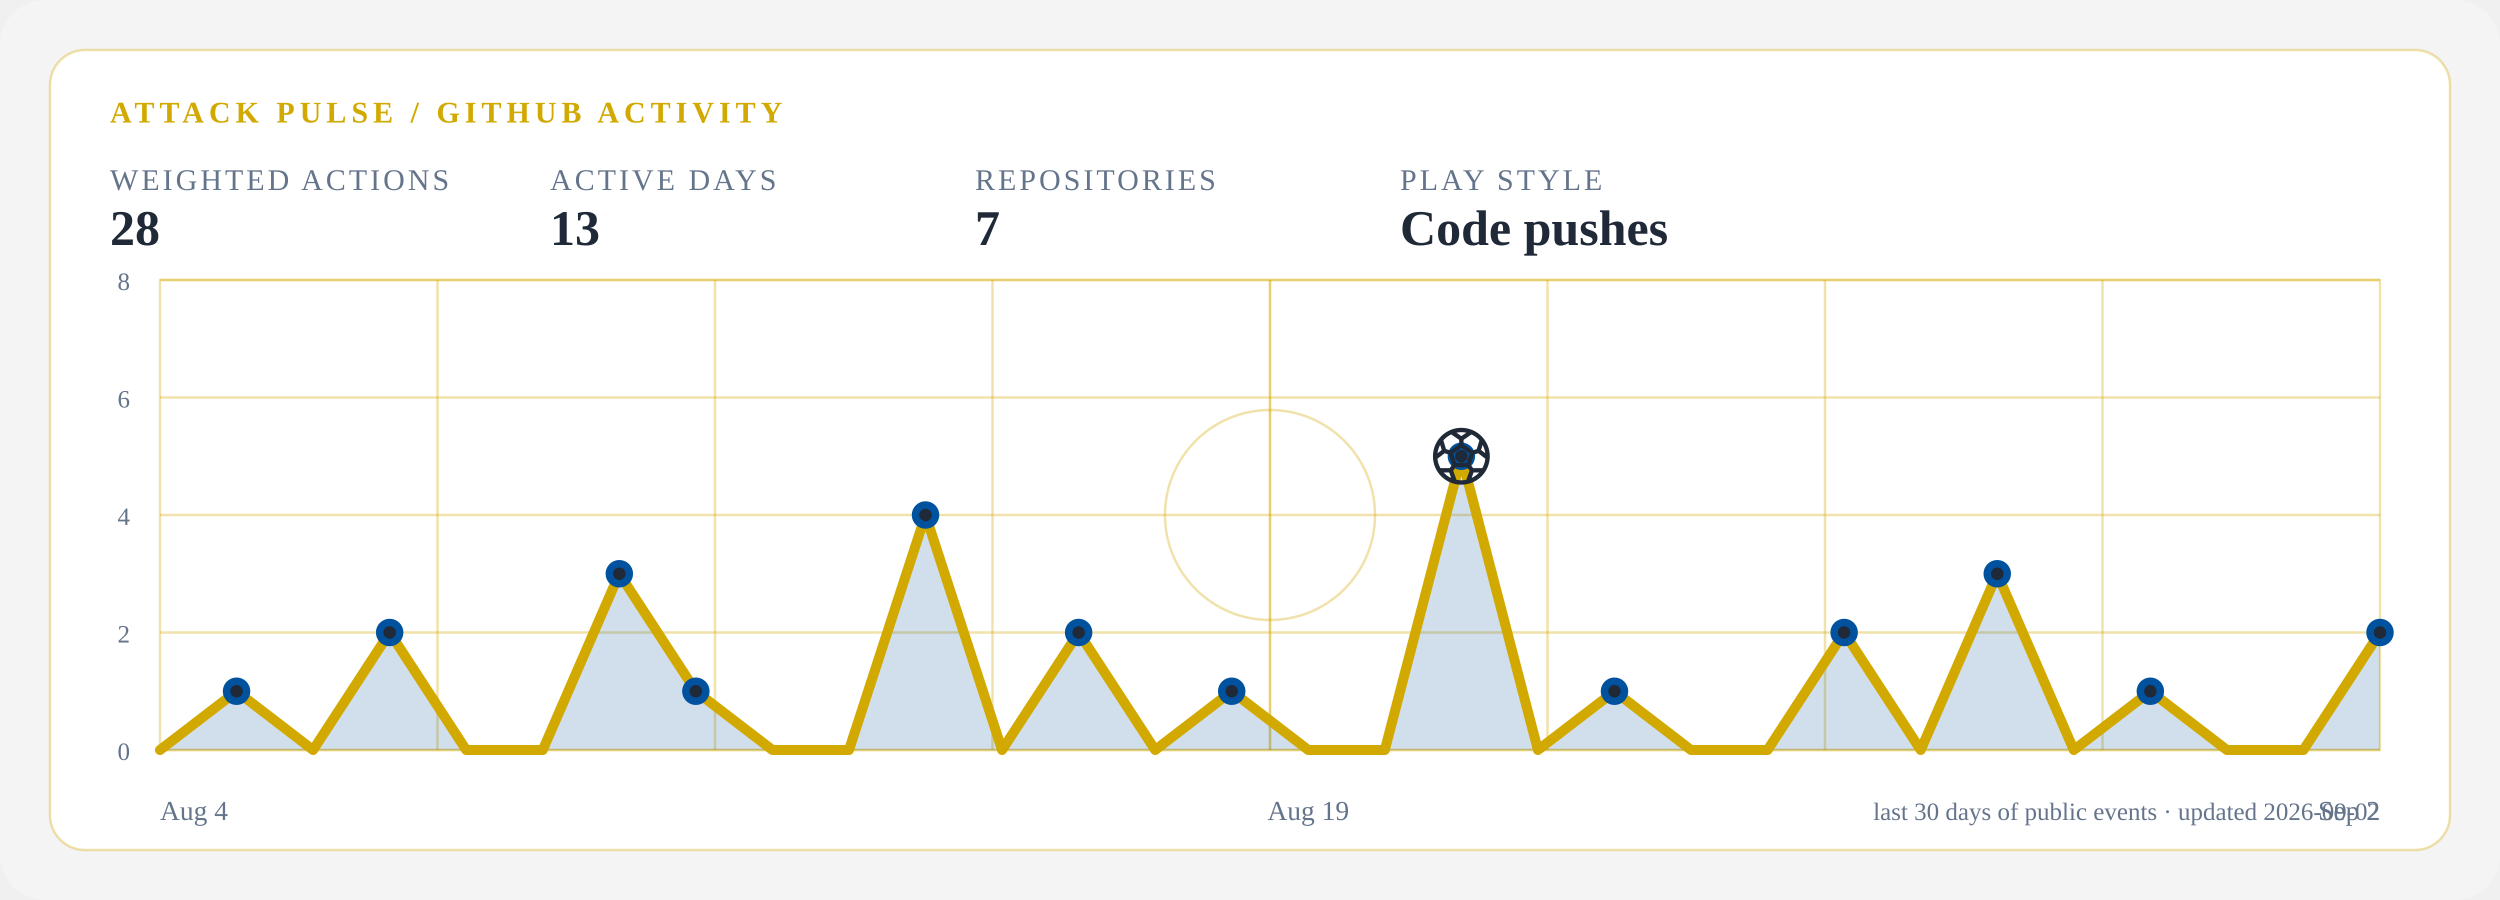
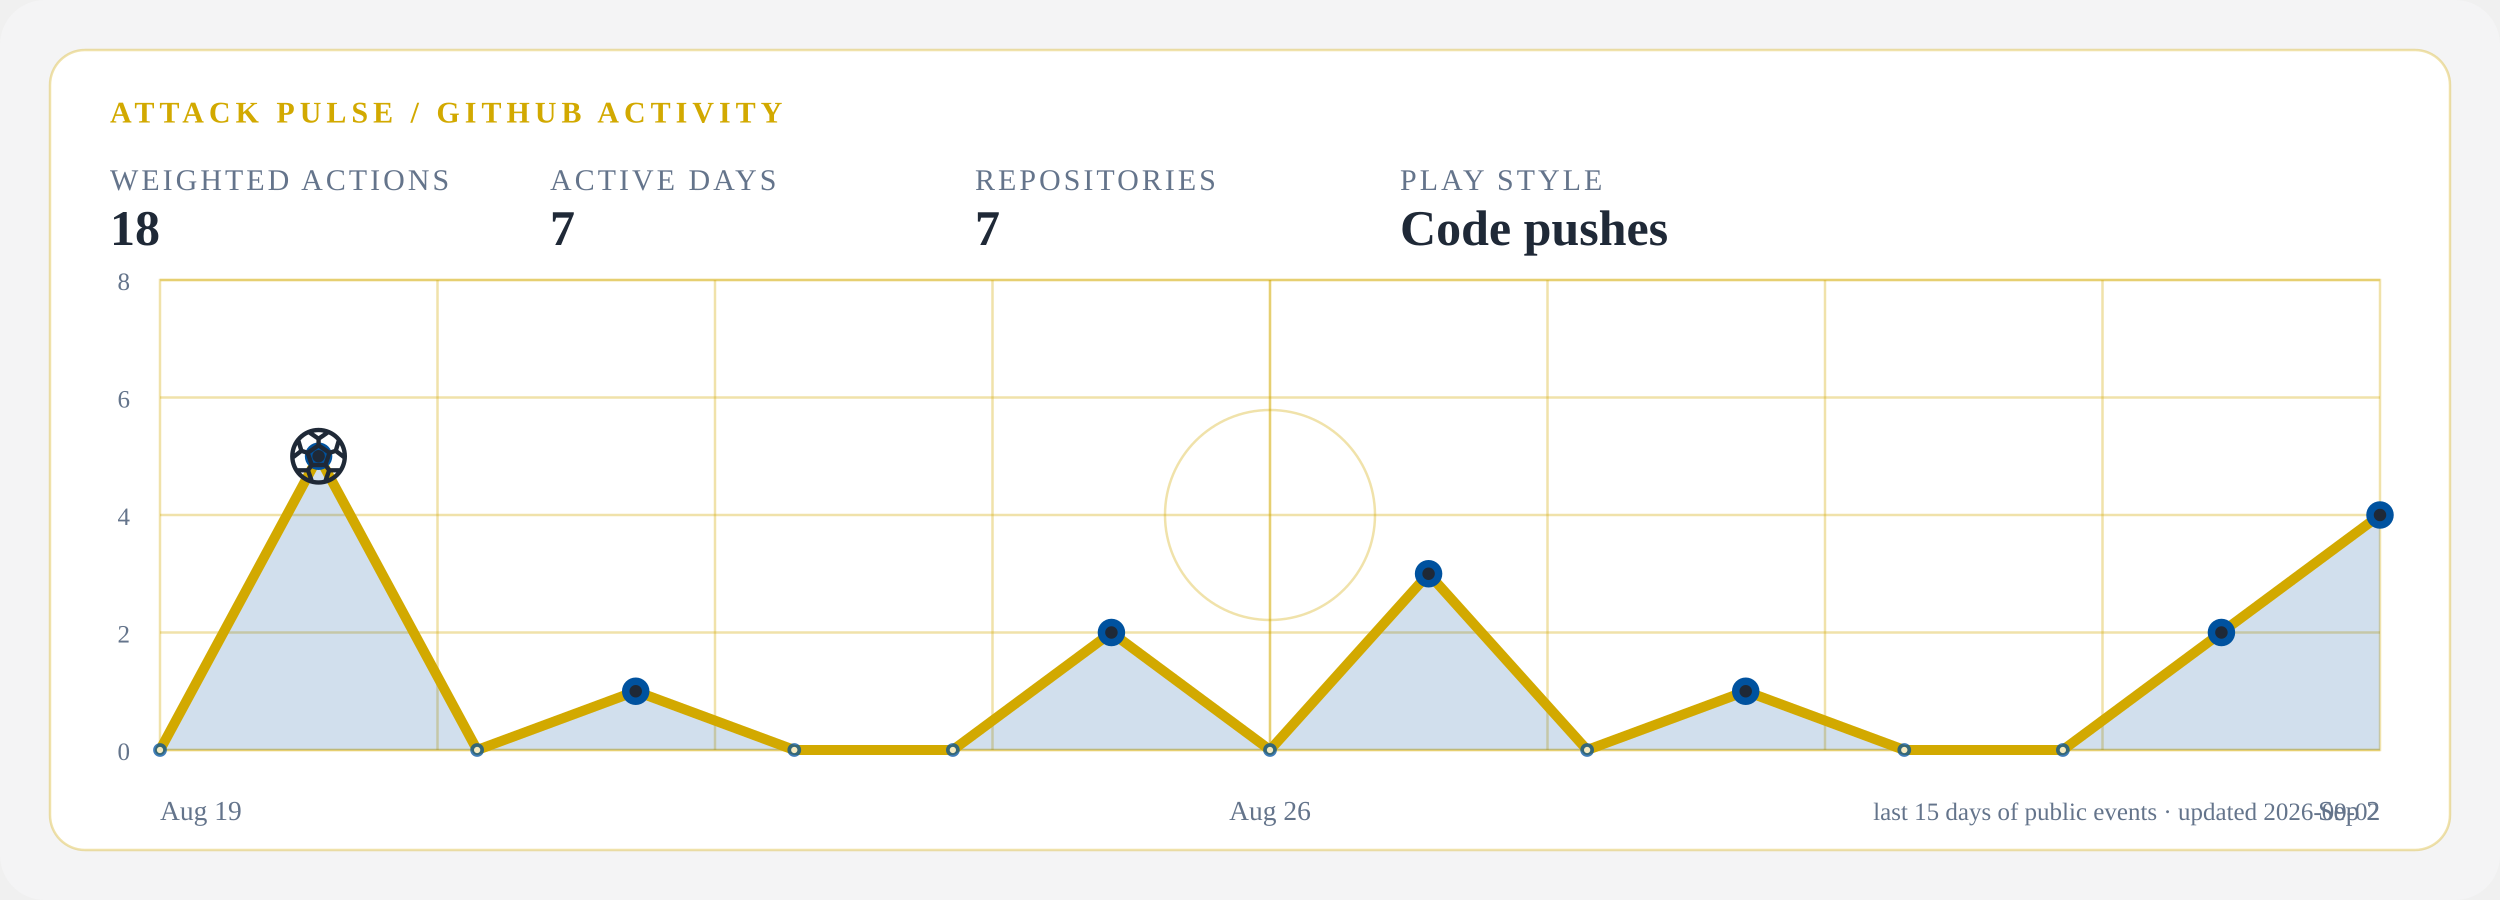
<svg xmlns="http://www.w3.org/2000/svg" width="1000" height="360" viewBox="0 0 1000 360" role="img" aria-labelledby="title desc">
  <rect width="1000" height="360" rx="18" fill="#f4f4f5" />
  <rect x="20" y="20" width="960" height="320" rx="14" fill="#ffffff" stroke="#d2a90055" />
  <text x="44" y="49" fill="#d2a900" font-size="12" font-weight="700" letter-spacing="2">ATTACK PULSE / GITHUB ACTIVITY</text>
  <text x="44" y="76" fill="#64748b" font-size="12" letter-spacing="1.2">WEIGHTED ACTIONS</text>
-   <text x="44" y="98" fill="#1f2937" font-size="20" font-weight="700">28</text>
+   <text x="44" y="98" fill="#1f2937" font-size="20" font-weight="700">18</text>
  <text x="220" y="76" fill="#64748b" font-size="12" letter-spacing="1.2">ACTIVE DAYS</text>
-   <text x="220" y="98" fill="#1f2937" font-size="20" font-weight="700">13</text>
+   <text x="220" y="98" fill="#1f2937" font-size="20" font-weight="700">7</text>
  <text x="390" y="76" fill="#64748b" font-size="12" letter-spacing="1.2">REPOSITORIES</text>
  <text x="390" y="98" fill="#1f2937" font-size="20" font-weight="700">7</text>
  <text x="560" y="76" fill="#64748b" font-size="12" letter-spacing="1.2">PLAY STYLE</text>
  <text x="560" y="98" fill="#1f2937" font-size="20" font-weight="700">Code pushes</text>
  <g class="grid">
    <line x1="64" y1="112" x2="952" y2="112" stroke="#d2a90055" stroke-width="1" />
    <line x1="64" y1="159" x2="952" y2="159" stroke="#d2a90055" stroke-width="1" />
    <line x1="64" y1="206" x2="952" y2="206" stroke="#d2a90055" stroke-width="1" />
    <line x1="64" y1="253" x2="952" y2="253" stroke="#d2a90055" stroke-width="1" />
    <line x1="64" y1="300" x2="952" y2="300" stroke="#d2a90055" stroke-width="1" />
    <line x1="175" y1="112" x2="175" y2="300" stroke="#d2a90055" stroke-width="1" />
    <line x1="286" y1="112" x2="286" y2="300" stroke="#d2a90055" stroke-width="1" />
    <line x1="397" y1="112" x2="397" y2="300" stroke="#d2a90055" stroke-width="1" />
    <line x1="508" y1="112" x2="508" y2="300" stroke="#d2a90055" stroke-width="1" />
    <line x1="619" y1="112" x2="619" y2="300" stroke="#d2a90055" stroke-width="1" />
    <line x1="730" y1="112" x2="730" y2="300" stroke="#d2a90055" stroke-width="1" />
    <line x1="841" y1="112" x2="841" y2="300" stroke="#d2a90055" stroke-width="1" />
    <rect x="64" y="112" width="888" height="188" fill="none" stroke="#d2a90055" stroke-width="1" />
    <line x1="508" y1="112" x2="508" y2="300" stroke="#d2a90055" stroke-width="1" />
    <circle cx="508" cy="206" r="42" fill="none" stroke="#d2a90055" stroke-width="1" />
  </g>
  <g fill="#64748b" font-size="10" text-anchor="end">
    <text x="52" y="116">8</text>
    <text x="52" y="163">6</text>
    <text x="52" y="210">4</text>
    <text x="52" y="257">2</text>
    <text x="52" y="304">0</text>
  </g>
-   <path class="area" d="M 64.00 300.00 L 94.62 276.50 L 125.24 300.00 L 155.86 253.00 L 186.48 300.00 L 217.10 300.00 L 247.72 229.50 L 278.34 276.50 L 308.97 300.00 L 339.59 300.00 L 370.21 206.00 L 400.83 300.00 L 431.45 253.00 L 462.07 300.00 L 492.69 276.50 L 523.31 300.00 L 553.93 300.00 L 584.55 182.50 L 615.17 300.00 L 645.79 276.50 L 676.41 300.00 L 707.03 300.00 L 737.66 253.00 L 768.28 300.00 L 798.90 229.50 L 829.52 300.00 L 860.14 276.50 L 890.76 300.00 L 921.38 300.00 L 952.00 253.00 L 952 300 L 64 300 Z" fill="#00529f2e" />
-   <path class="line" d="M 64.00 300.00 L 94.62 276.50 L 125.24 300.00 L 155.86 253.00 L 186.48 300.00 L 217.10 300.00 L 247.72 229.50 L 278.34 276.50 L 308.97 300.00 L 339.59 300.00 L 370.21 206.00 L 400.83 300.00 L 431.45 253.00 L 462.07 300.00 L 492.69 276.50 L 523.31 300.00 L 553.93 300.00 L 584.55 182.50 L 615.17 300.00 L 645.79 276.50 L 676.41 300.00 L 707.03 300.00 L 737.66 253.00 L 768.28 300.00 L 798.90 229.50 L 829.52 300.00 L 860.14 276.50 L 890.76 300.00 L 921.38 300.00 L 952.00 253.00" fill="none" stroke="#d2a900" stroke-width="4" stroke-linecap="round" stroke-linejoin="round" />
-   <circle cx="94.621" cy="276.5" r="4" fill="#1f2937" stroke="#00529f" stroke-width="3" />
-   <circle cx="155.862" cy="253" r="4" fill="#1f2937" stroke="#00529f" stroke-width="3" />
-   <circle cx="247.724" cy="229.5" r="4" fill="#1f2937" stroke="#00529f" stroke-width="3" />
-   <circle cx="278.345" cy="276.5" r="4" fill="#1f2937" stroke="#00529f" stroke-width="3" />
-   <circle cx="370.207" cy="206" r="4" fill="#1f2937" stroke="#00529f" stroke-width="3" />
-   <circle cx="431.448" cy="253" r="4" fill="#1f2937" stroke="#00529f" stroke-width="3" />
-   <circle cx="492.69" cy="276.5" r="4" fill="#1f2937" stroke="#00529f" stroke-width="3" />
-   <circle cx="584.552" cy="182.5" r="4" fill="#1f2937" stroke="#00529f" stroke-width="3" />
-   <circle cx="645.793" cy="276.5" r="4" fill="#1f2937" stroke="#00529f" stroke-width="3" />
-   <circle cx="737.655" cy="253" r="4" fill="#1f2937" stroke="#00529f" stroke-width="3" />
-   <circle cx="798.897" cy="229.5" r="4" fill="#1f2937" stroke="#00529f" stroke-width="3" />
-   <circle cx="860.138" cy="276.5" r="4" fill="#1f2937" stroke="#00529f" stroke-width="3" />
-   <circle cx="952" cy="253" r="4" fill="#1f2937" stroke="#00529f" stroke-width="3" />
-   <g aria-label="Peak activity marker" transform="translate(570.55 168.50) scale(0.109375)" fill="#1f2937">
+   <path class="area" d="M 64.00 300.00 L 127.43 182.50 L 190.86 300.00 L 254.29 276.50 L 317.71 300.00 L 381.14 300.00 L 444.57 253.00 L 508.00 300.00 L 571.43 229.50 L 634.86 300.00 L 698.29 276.50 L 761.71 300.00 L 825.14 300.00 L 888.57 253.00 L 952.00 206.00 L 952 300 L 64 300 Z" fill="#00529f2e" />
+   <path class="line" d="M 64.00 300.00 L 127.43 182.50 L 190.86 300.00 L 254.29 276.50 L 317.71 300.00 L 381.14 300.00 L 444.57 253.00 L 508.00 300.00 L 571.43 229.50 L 634.86 300.00 L 698.29 276.50 L 761.71 300.00 L 825.14 300.00 L 888.57 253.00 L 952.00 206.00" fill="none" stroke="#d2a900" stroke-width="4" stroke-linecap="round" stroke-linejoin="round" />
+   <circle class="data-point" cx="64" cy="300" r="2" fill="#ffffff" stroke="#00529f" stroke-width="1.5" opacity="0.75" />
+   <circle class="data-point" cx="127.429" cy="182.5" r="4" fill="#1f2937" stroke="#00529f" stroke-width="3" opacity="1" />
+   <circle class="data-point" cx="190.857" cy="300" r="2" fill="#ffffff" stroke="#00529f" stroke-width="1.5" opacity="0.75" />
+   <circle class="data-point" cx="254.286" cy="276.5" r="4" fill="#1f2937" stroke="#00529f" stroke-width="3" opacity="1" />
+   <circle class="data-point" cx="317.714" cy="300" r="2" fill="#ffffff" stroke="#00529f" stroke-width="1.5" opacity="0.75" />
+   <circle class="data-point" cx="381.143" cy="300" r="2" fill="#ffffff" stroke="#00529f" stroke-width="1.5" opacity="0.75" />
+   <circle class="data-point" cx="444.571" cy="253" r="4" fill="#1f2937" stroke="#00529f" stroke-width="3" opacity="1" />
+   <circle class="data-point" cx="508" cy="300" r="2" fill="#ffffff" stroke="#00529f" stroke-width="1.5" opacity="0.75" />
+   <circle class="data-point" cx="571.429" cy="229.5" r="4" fill="#1f2937" stroke="#00529f" stroke-width="3" opacity="1" />
+   <circle class="data-point" cx="634.857" cy="300" r="2" fill="#ffffff" stroke="#00529f" stroke-width="1.5" opacity="0.75" />
+   <circle class="data-point" cx="698.286" cy="276.5" r="4" fill="#1f2937" stroke="#00529f" stroke-width="3" opacity="1" />
+   <circle class="data-point" cx="761.714" cy="300" r="2" fill="#ffffff" stroke="#00529f" stroke-width="1.5" opacity="0.75" />
+   <circle class="data-point" cx="825.143" cy="300" r="2" fill="#ffffff" stroke="#00529f" stroke-width="1.5" opacity="0.75" />
+   <circle class="data-point" cx="888.571" cy="253" r="4" fill="#1f2937" stroke="#00529f" stroke-width="3" opacity="1" />
+   <circle class="data-point" cx="952" cy="206" r="4" fill="#1f2937" stroke="#00529f" stroke-width="3" opacity="1" />
+   <g aria-label="Peak activity marker" transform="translate(113.43 168.50) scale(0.109375)" fill="#1f2937">
    <path d="M128,24A104,104,0,1,0,232,128,104.11,104.11,0,0,0,128,24Zm76.52,147.42H170.9l-9.26-12.76,12.63-36.78,15-4.89,26.24,20.13A87.38,87.38,0,0,1,204.52,171.42Zm-164-34.3L66.71,117l15,4.89,12.63,36.78L85.1,171.42H51.48A87.38,87.38,0,0,1,40.47,137.12Zm10-50.64,5.51,18.6L40.71,116.77A87.33,87.33,0,0,1,50.43,86.48ZM109,152,97.54,118.65,128,97.71l30.46,20.94L147,152Zm91.07-46.92,5.51-18.6a87.33,87.33,0,0,1,9.72,30.29Zm-6.2-35.38-9.51,32.08-15.07,4.89L136,83.79V68.21l29.09-20A88.58,88.58,0,0,1,193.86,69.7ZM146.07,41.87,128,54.29,109.93,41.87a88.24,88.24,0,0,1,36.14,0ZM90.91,48.21l29.09,20V83.79L86.72,106.67l-15.07-4.89L62.14,69.7A88.58,88.58,0,0,1,90.91,48.21ZM63.15,187.42H83.52l7.17,20.27A88.4,88.4,0,0,1,63.15,187.42ZM110,214.13,98.12,180.71,107.35,168h41.3l9.23,12.71-11.83,33.42a88,88,0,0,1-36.1,0Zm55.36-6.44,7.17-20.27h20.37A88.4,88.4,0,0,1,165.31,207.69Z" />
  </g>
-   <text x="64" y="328" text-anchor="start" fill="#64748b" font-size="11">Aug 4</text>
-   <text x="523.31" y="328" text-anchor="middle" fill="#64748b" font-size="11">Aug 19</text>
+   <text x="64" y="328" text-anchor="start" fill="#64748b" font-size="11">Aug 19</text>
+   <text x="508" y="328" text-anchor="middle" fill="#64748b" font-size="11">Aug 26</text>
  <text x="952" y="328" text-anchor="end" fill="#64748b" font-size="11">Sep 2</text>
-   <text x="952" y="328" text-anchor="end" fill="#64748b" font-size="10">last 30 days of public events · updated 2026-09-02</text>
+   <text x="952" y="328" text-anchor="end" fill="#64748b" font-size="10">last 15 days of public events · updated 2026-09-02</text>
</svg>
